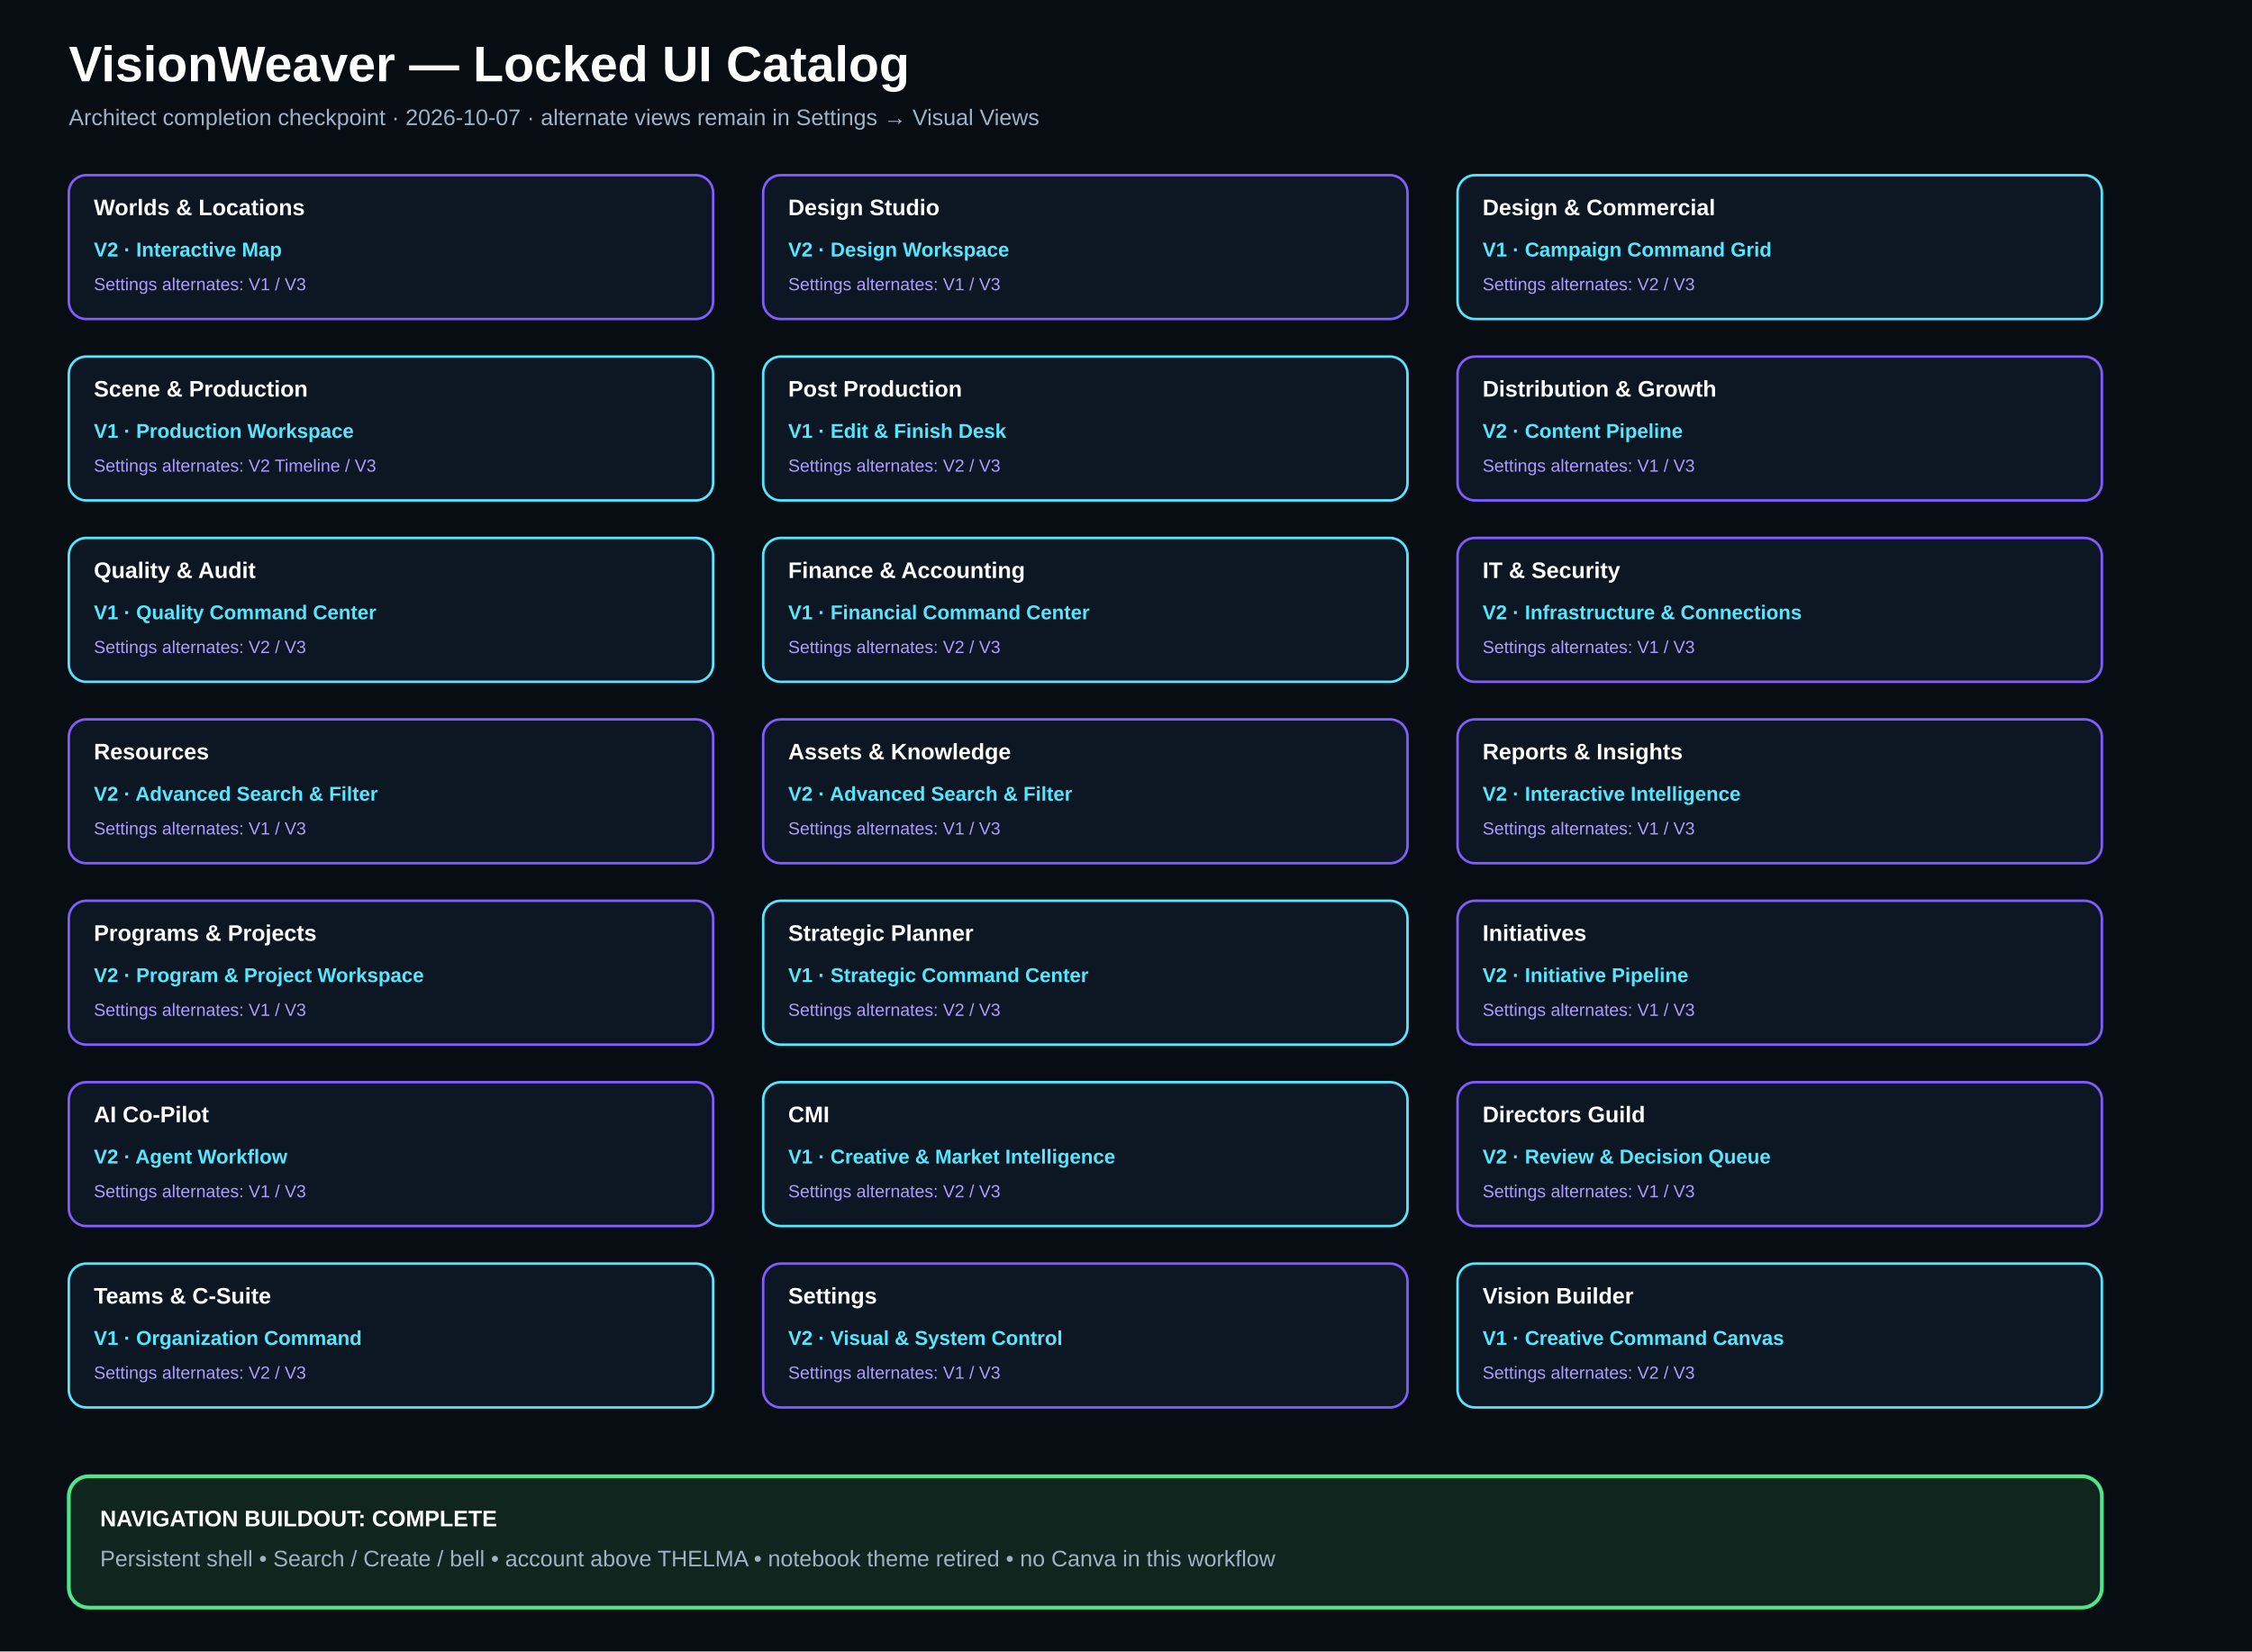
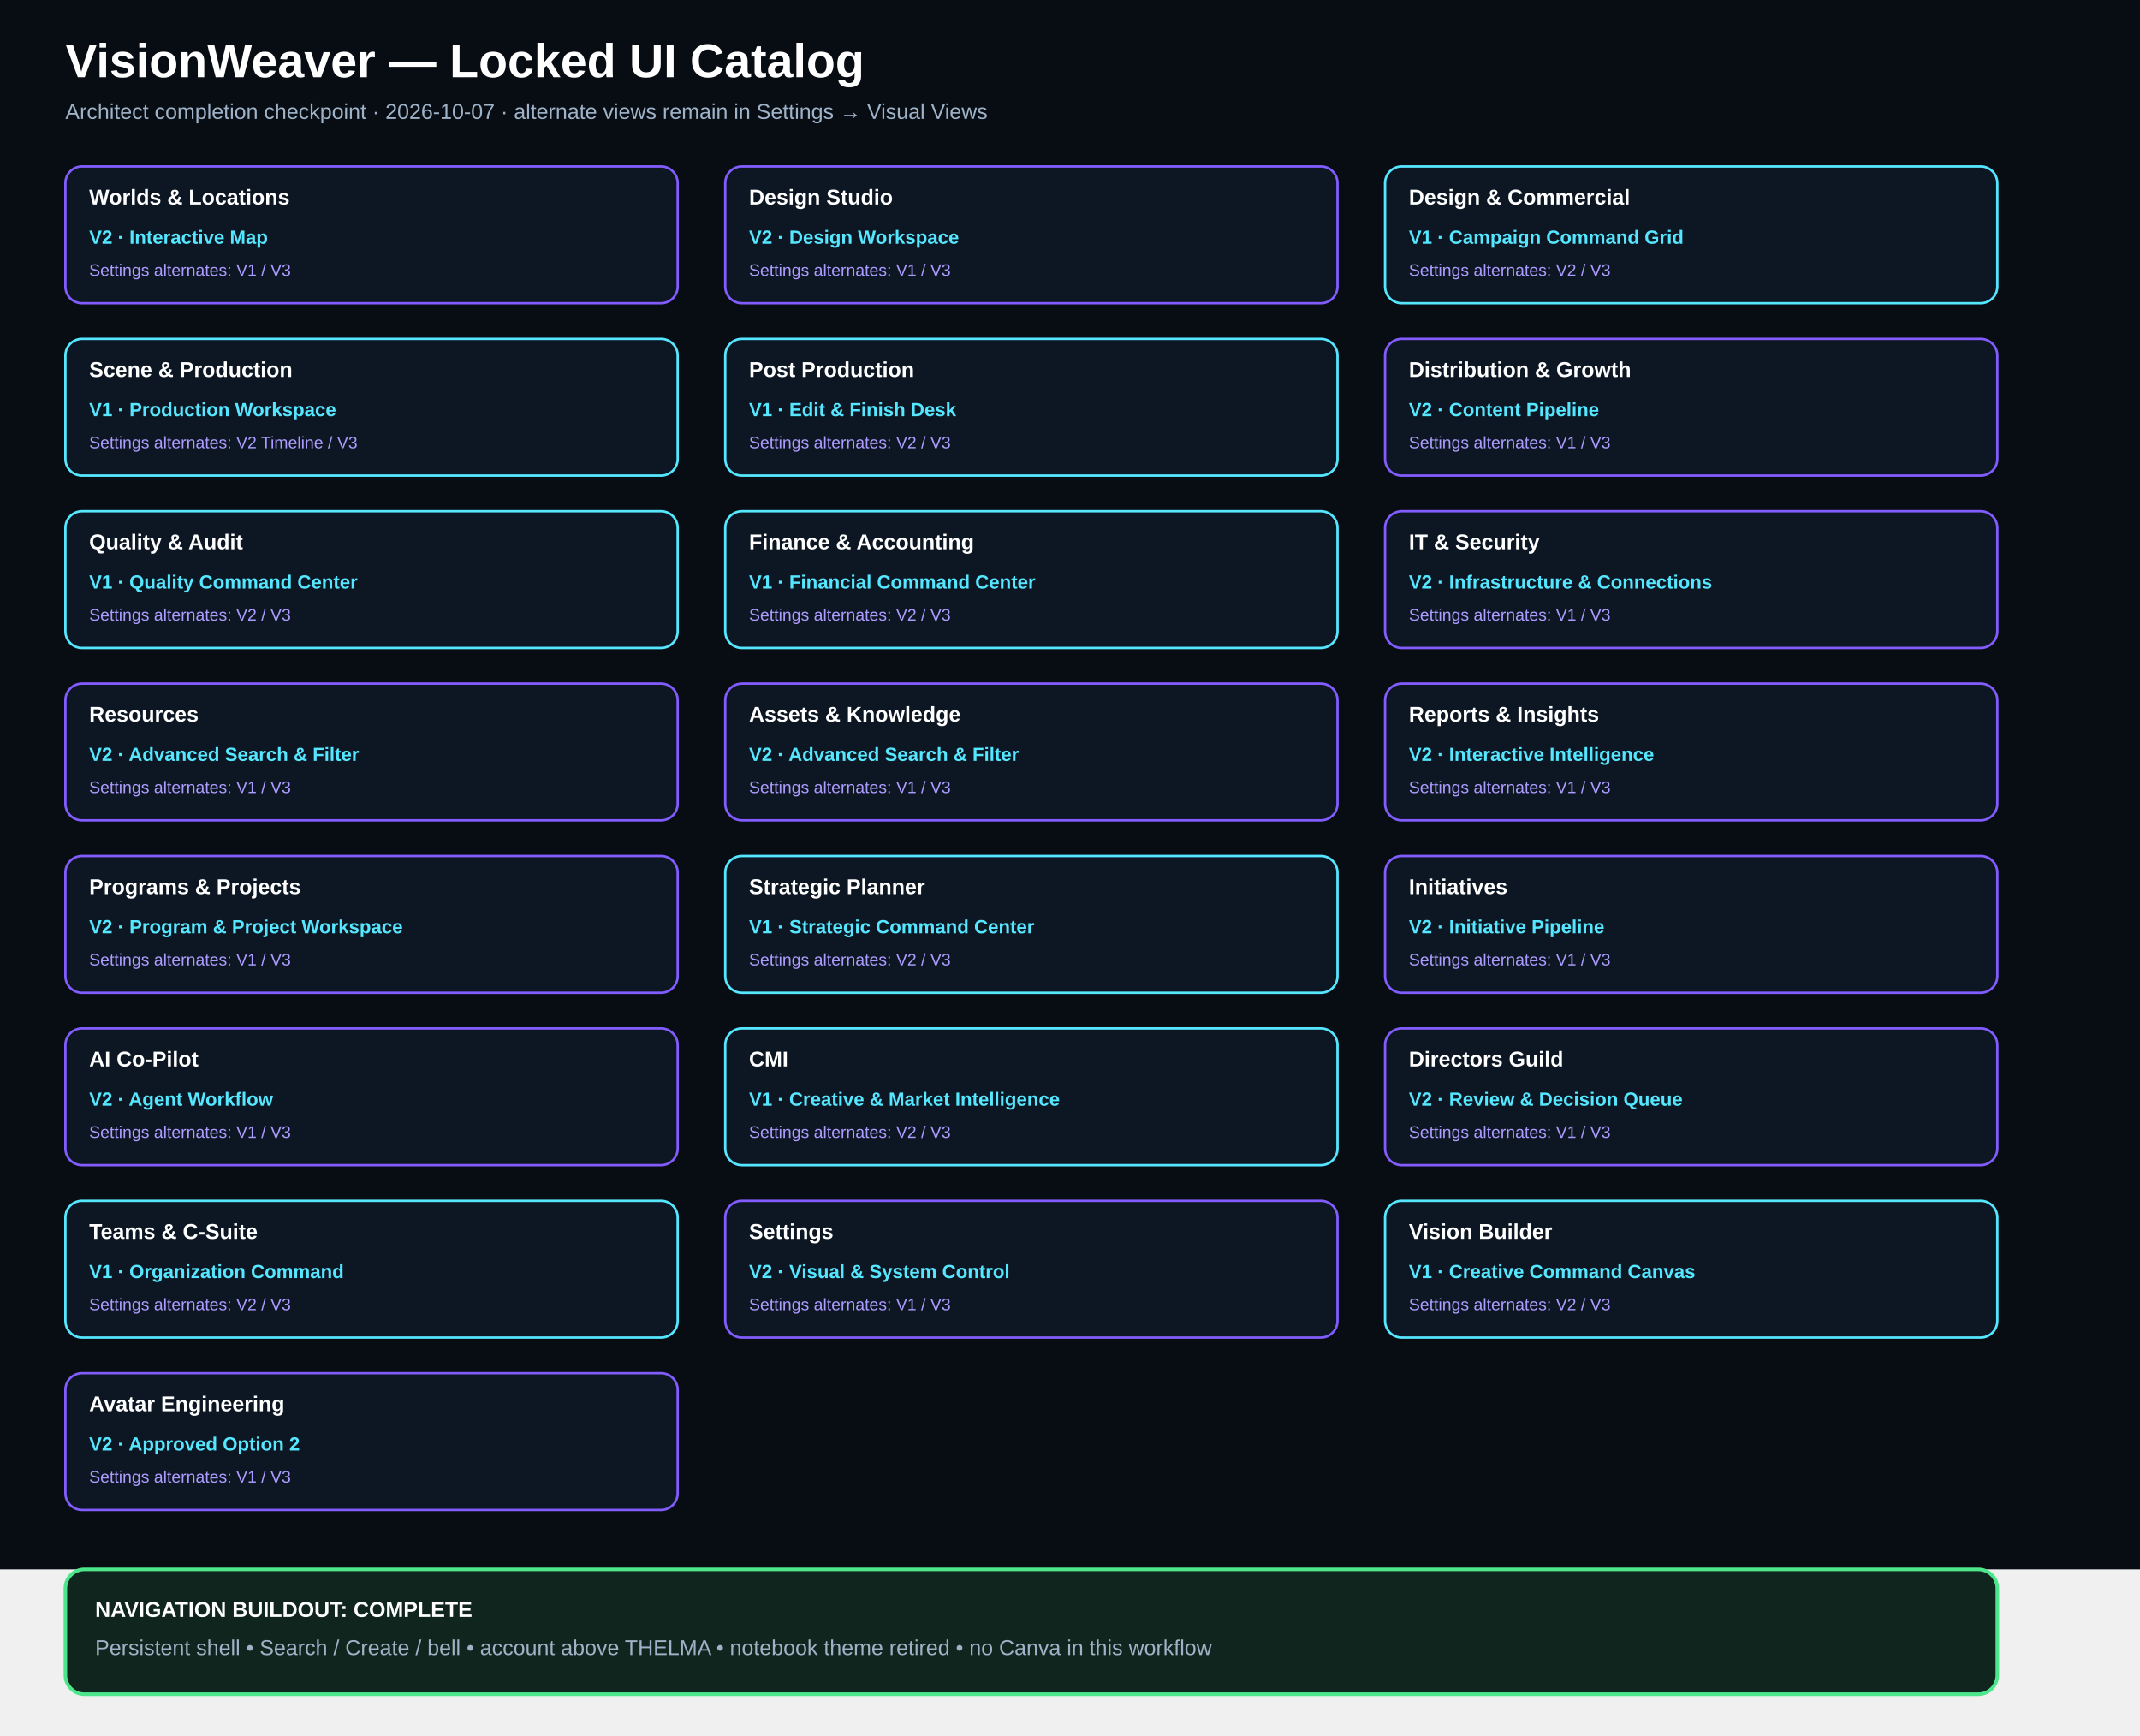
- <svg xmlns="http://www.w3.org/2000/svg" width="1800" height="1320" viewBox="0 0 1800 1320">
+ <svg xmlns="http://www.w3.org/2000/svg" width="1800" height="1460" viewBox="0 0 1800 1460">
  <rect width="1800" height="1320" fill="#080d14" />
  <style>.t{font:700 40px Arial;fill:#fff}.s{font:18px Arial;fill:#9fb3c8}.h{font:700 18px Arial;fill:#fff}.p{font:700 16px Arial;fill:#55e7ff}.a{font:14px Arial;fill:#ad9cff}.b{fill:#0d1723;stroke:#273b50;stroke-width:2}.v1{stroke:#55e7ff}.v2{stroke:#825cff}.done{fill:#10251d;stroke:#4de68a;stroke-width:3}</style>
  <text x="55" y="65" class="t">VisionWeaver — Locked UI Catalog</text>
  <text x="55" y="100" class="s">Architect completion checkpoint · 2026-10-07 · alternate views remain in Settings → Visual Views</text>
  <g transform="translate(55,140)">
    <rect class="b v2" x="0" y="0" width="515" height="115" rx="14" />
    <text x="20" y="32" class="h">Worlds &amp; Locations</text>
    <text x="20" y="65" class="p">V2 · Interactive Map</text>
    <text x="20" y="92" class="a">Settings alternates: V1 / V3</text>
    <rect class="b v2" x="555" y="0" width="515" height="115" rx="14" />
    <text x="575" y="32" class="h">Design Studio</text>
    <text x="575" y="65" class="p">V2 · Design Workspace</text>
    <text x="575" y="92" class="a">Settings alternates: V1 / V3</text>
    <rect class="b v1" x="1110" y="0" width="515" height="115" rx="14" />
    <text x="1130" y="32" class="h">Design &amp; Commercial</text>
    <text x="1130" y="65" class="p">V1 · Campaign Command Grid</text>
    <text x="1130" y="92" class="a">Settings alternates: V2 / V3</text>
    <rect class="b v1" x="0" y="145" width="515" height="115" rx="14" />
    <text x="20" y="177" class="h">Scene &amp; Production</text>
    <text x="20" y="210" class="p">V1 · Production Workspace</text>
    <text x="20" y="237" class="a">Settings alternates: V2 Timeline / V3</text>
    <rect class="b v1" x="555" y="145" width="515" height="115" rx="14" />
    <text x="575" y="177" class="h">Post Production</text>
    <text x="575" y="210" class="p">V1 · Edit &amp; Finish Desk</text>
    <text x="575" y="237" class="a">Settings alternates: V2 / V3</text>
    <rect class="b v2" x="1110" y="145" width="515" height="115" rx="14" />
    <text x="1130" y="177" class="h">Distribution &amp; Growth</text>
    <text x="1130" y="210" class="p">V2 · Content Pipeline</text>
    <text x="1130" y="237" class="a">Settings alternates: V1 / V3</text>
    <rect class="b v1" x="0" y="290" width="515" height="115" rx="14" />
    <text x="20" y="322" class="h">Quality &amp; Audit</text>
    <text x="20" y="355" class="p">V1 · Quality Command Center</text>
    <text x="20" y="382" class="a">Settings alternates: V2 / V3</text>
    <rect class="b v1" x="555" y="290" width="515" height="115" rx="14" />
    <text x="575" y="322" class="h">Finance &amp; Accounting</text>
    <text x="575" y="355" class="p">V1 · Financial Command Center</text>
    <text x="575" y="382" class="a">Settings alternates: V2 / V3</text>
    <rect class="b v2" x="1110" y="290" width="515" height="115" rx="14" />
    <text x="1130" y="322" class="h">IT &amp; Security</text>
    <text x="1130" y="355" class="p">V2 · Infrastructure &amp; Connections</text>
    <text x="1130" y="382" class="a">Settings alternates: V1 / V3</text>
    <rect class="b v2" x="0" y="435" width="515" height="115" rx="14" />
    <text x="20" y="467" class="h">Resources</text>
    <text x="20" y="500" class="p">V2 · Advanced Search &amp; Filter</text>
    <text x="20" y="527" class="a">Settings alternates: V1 / V3</text>
    <rect class="b v2" x="555" y="435" width="515" height="115" rx="14" />
    <text x="575" y="467" class="h">Assets &amp; Knowledge</text>
    <text x="575" y="500" class="p">V2 · Advanced Search &amp; Filter</text>
    <text x="575" y="527" class="a">Settings alternates: V1 / V3</text>
    <rect class="b v2" x="1110" y="435" width="515" height="115" rx="14" />
    <text x="1130" y="467" class="h">Reports &amp; Insights</text>
    <text x="1130" y="500" class="p">V2 · Interactive Intelligence</text>
    <text x="1130" y="527" class="a">Settings alternates: V1 / V3</text>
    <rect class="b v2" x="0" y="580" width="515" height="115" rx="14" />
    <text x="20" y="612" class="h">Programs &amp; Projects</text>
    <text x="20" y="645" class="p">V2 · Program &amp; Project Workspace</text>
    <text x="20" y="672" class="a">Settings alternates: V1 / V3</text>
    <rect class="b v1" x="555" y="580" width="515" height="115" rx="14" />
    <text x="575" y="612" class="h">Strategic Planner</text>
    <text x="575" y="645" class="p">V1 · Strategic Command Center</text>
    <text x="575" y="672" class="a">Settings alternates: V2 / V3</text>
    <rect class="b v2" x="1110" y="580" width="515" height="115" rx="14" />
    <text x="1130" y="612" class="h">Initiatives</text>
    <text x="1130" y="645" class="p">V2 · Initiative Pipeline</text>
    <text x="1130" y="672" class="a">Settings alternates: V1 / V3</text>
    <rect class="b v2" x="0" y="725" width="515" height="115" rx="14" />
    <text x="20" y="757" class="h">AI Co-Pilot</text>
    <text x="20" y="790" class="p">V2 · Agent Workflow</text>
    <text x="20" y="817" class="a">Settings alternates: V1 / V3</text>
    <rect class="b v1" x="555" y="725" width="515" height="115" rx="14" />
    <text x="575" y="757" class="h">CMI</text>
    <text x="575" y="790" class="p">V1 · Creative &amp; Market Intelligence</text>
    <text x="575" y="817" class="a">Settings alternates: V2 / V3</text>
    <rect class="b v2" x="1110" y="725" width="515" height="115" rx="14" />
    <text x="1130" y="757" class="h">Directors Guild</text>
    <text x="1130" y="790" class="p">V2 · Review &amp; Decision Queue</text>
    <text x="1130" y="817" class="a">Settings alternates: V1 / V3</text>
    <rect class="b v1" x="0" y="870" width="515" height="115" rx="14" />
    <text x="20" y="902" class="h">Teams &amp; C-Suite</text>
    <text x="20" y="935" class="p">V1 · Organization Command</text>
    <text x="20" y="962" class="a">Settings alternates: V2 / V3</text>
    <rect class="b v2" x="555" y="870" width="515" height="115" rx="14" />
    <text x="575" y="902" class="h">Settings</text>
    <text x="575" y="935" class="p">V2 · Visual &amp; System Control</text>
    <text x="575" y="962" class="a">Settings alternates: V1 / V3</text>
    <rect class="b v1" x="1110" y="870" width="515" height="115" rx="14" />
    <text x="1130" y="902" class="h">Vision Builder</text>
    <text x="1130" y="935" class="p">V1 · Creative Command Canvas</text>
    <text x="1130" y="962" class="a">Settings alternates: V2 / V3</text>
-     <rect class="done" x="0" y="1040" width="1625" height="105" rx="16" />
-     <text x="25" y="1080" class="h">NAVIGATION BUILDOUT: COMPLETE</text>
-     <text x="25" y="1112" class="s">Persistent shell • Search / Create / bell • account above THELMA • notebook theme retired • no Canva in this workflow</text>
+     <rect class="b v2" x="0" y="1015" width="515" height="115" rx="14" />
+     <text x="20" y="1047" class="h">Avatar Engineering</text>
+     <text x="20" y="1080" class="p">V2 · Approved Option 2</text>
+     <text x="20" y="1107" class="a">Settings alternates: V1 / V3</text>
+     <rect class="done" x="0" y="1180" width="1625" height="105" rx="16" />
+     <text x="25" y="1220" class="h">NAVIGATION BUILDOUT: COMPLETE</text>
+     <text x="25" y="1252" class="s">Persistent shell • Search / Create / bell • account above THELMA • notebook theme retired • no Canva in this workflow</text>
  </g>
</svg>
